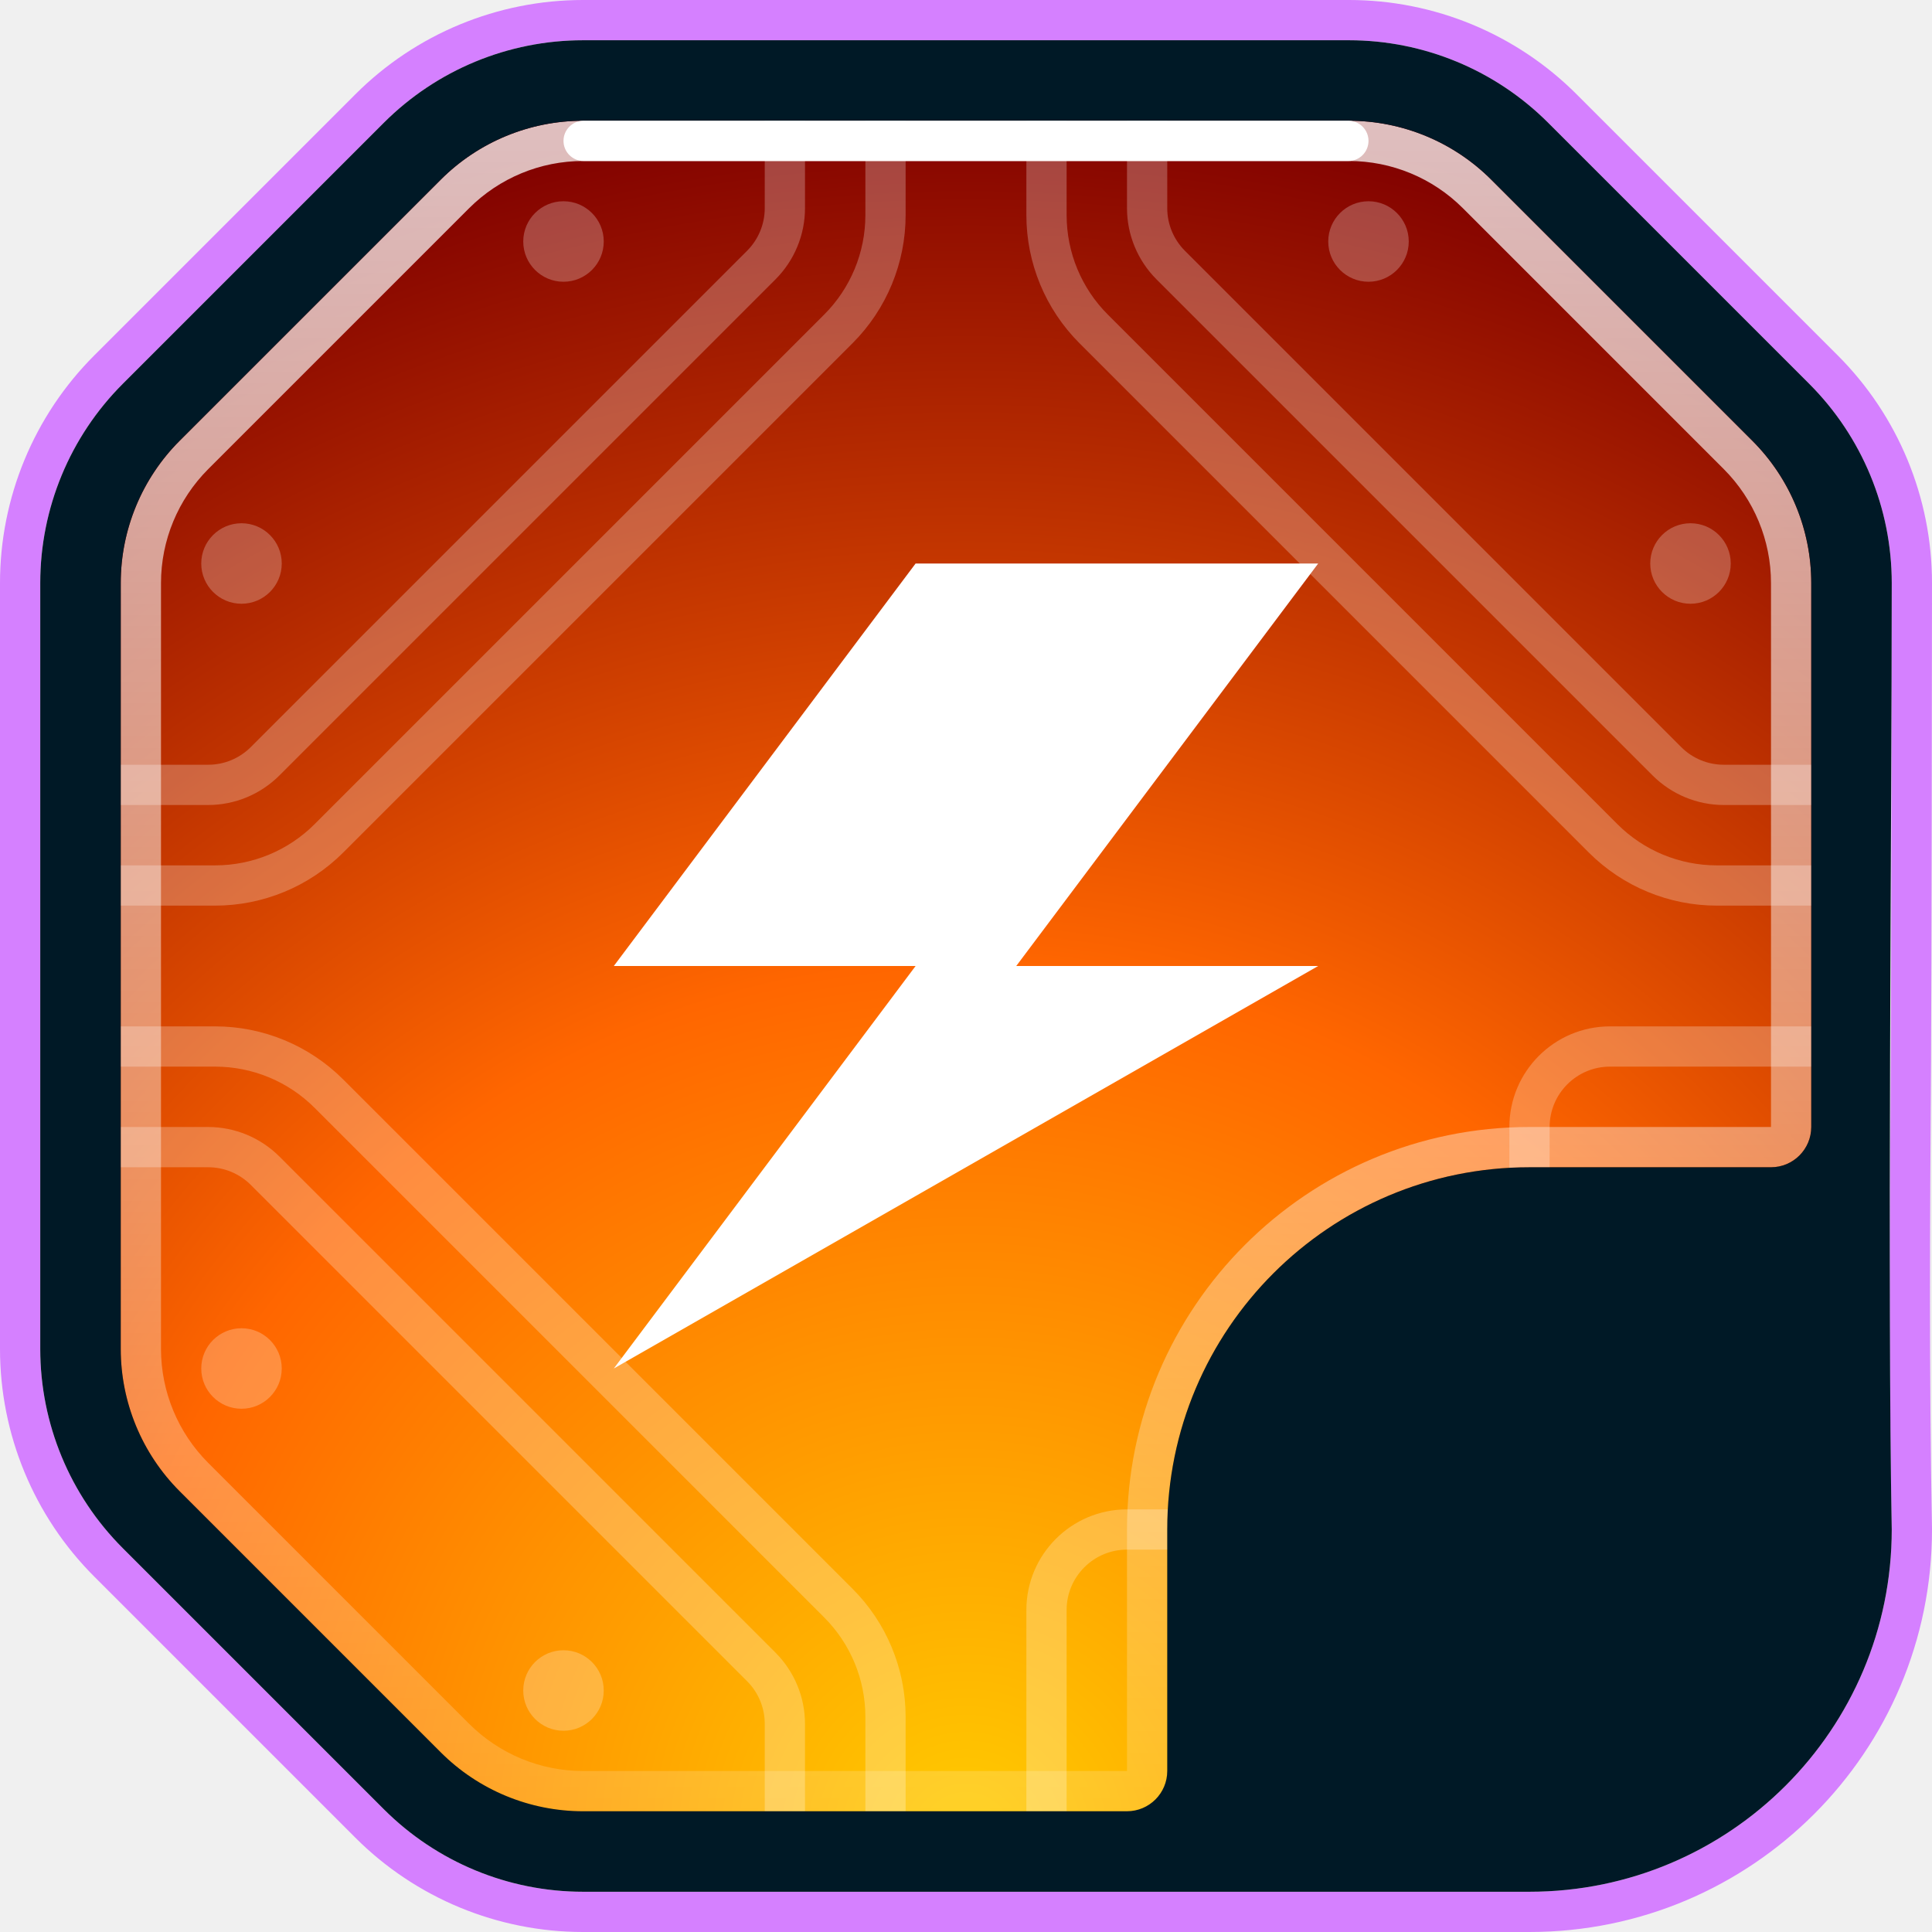
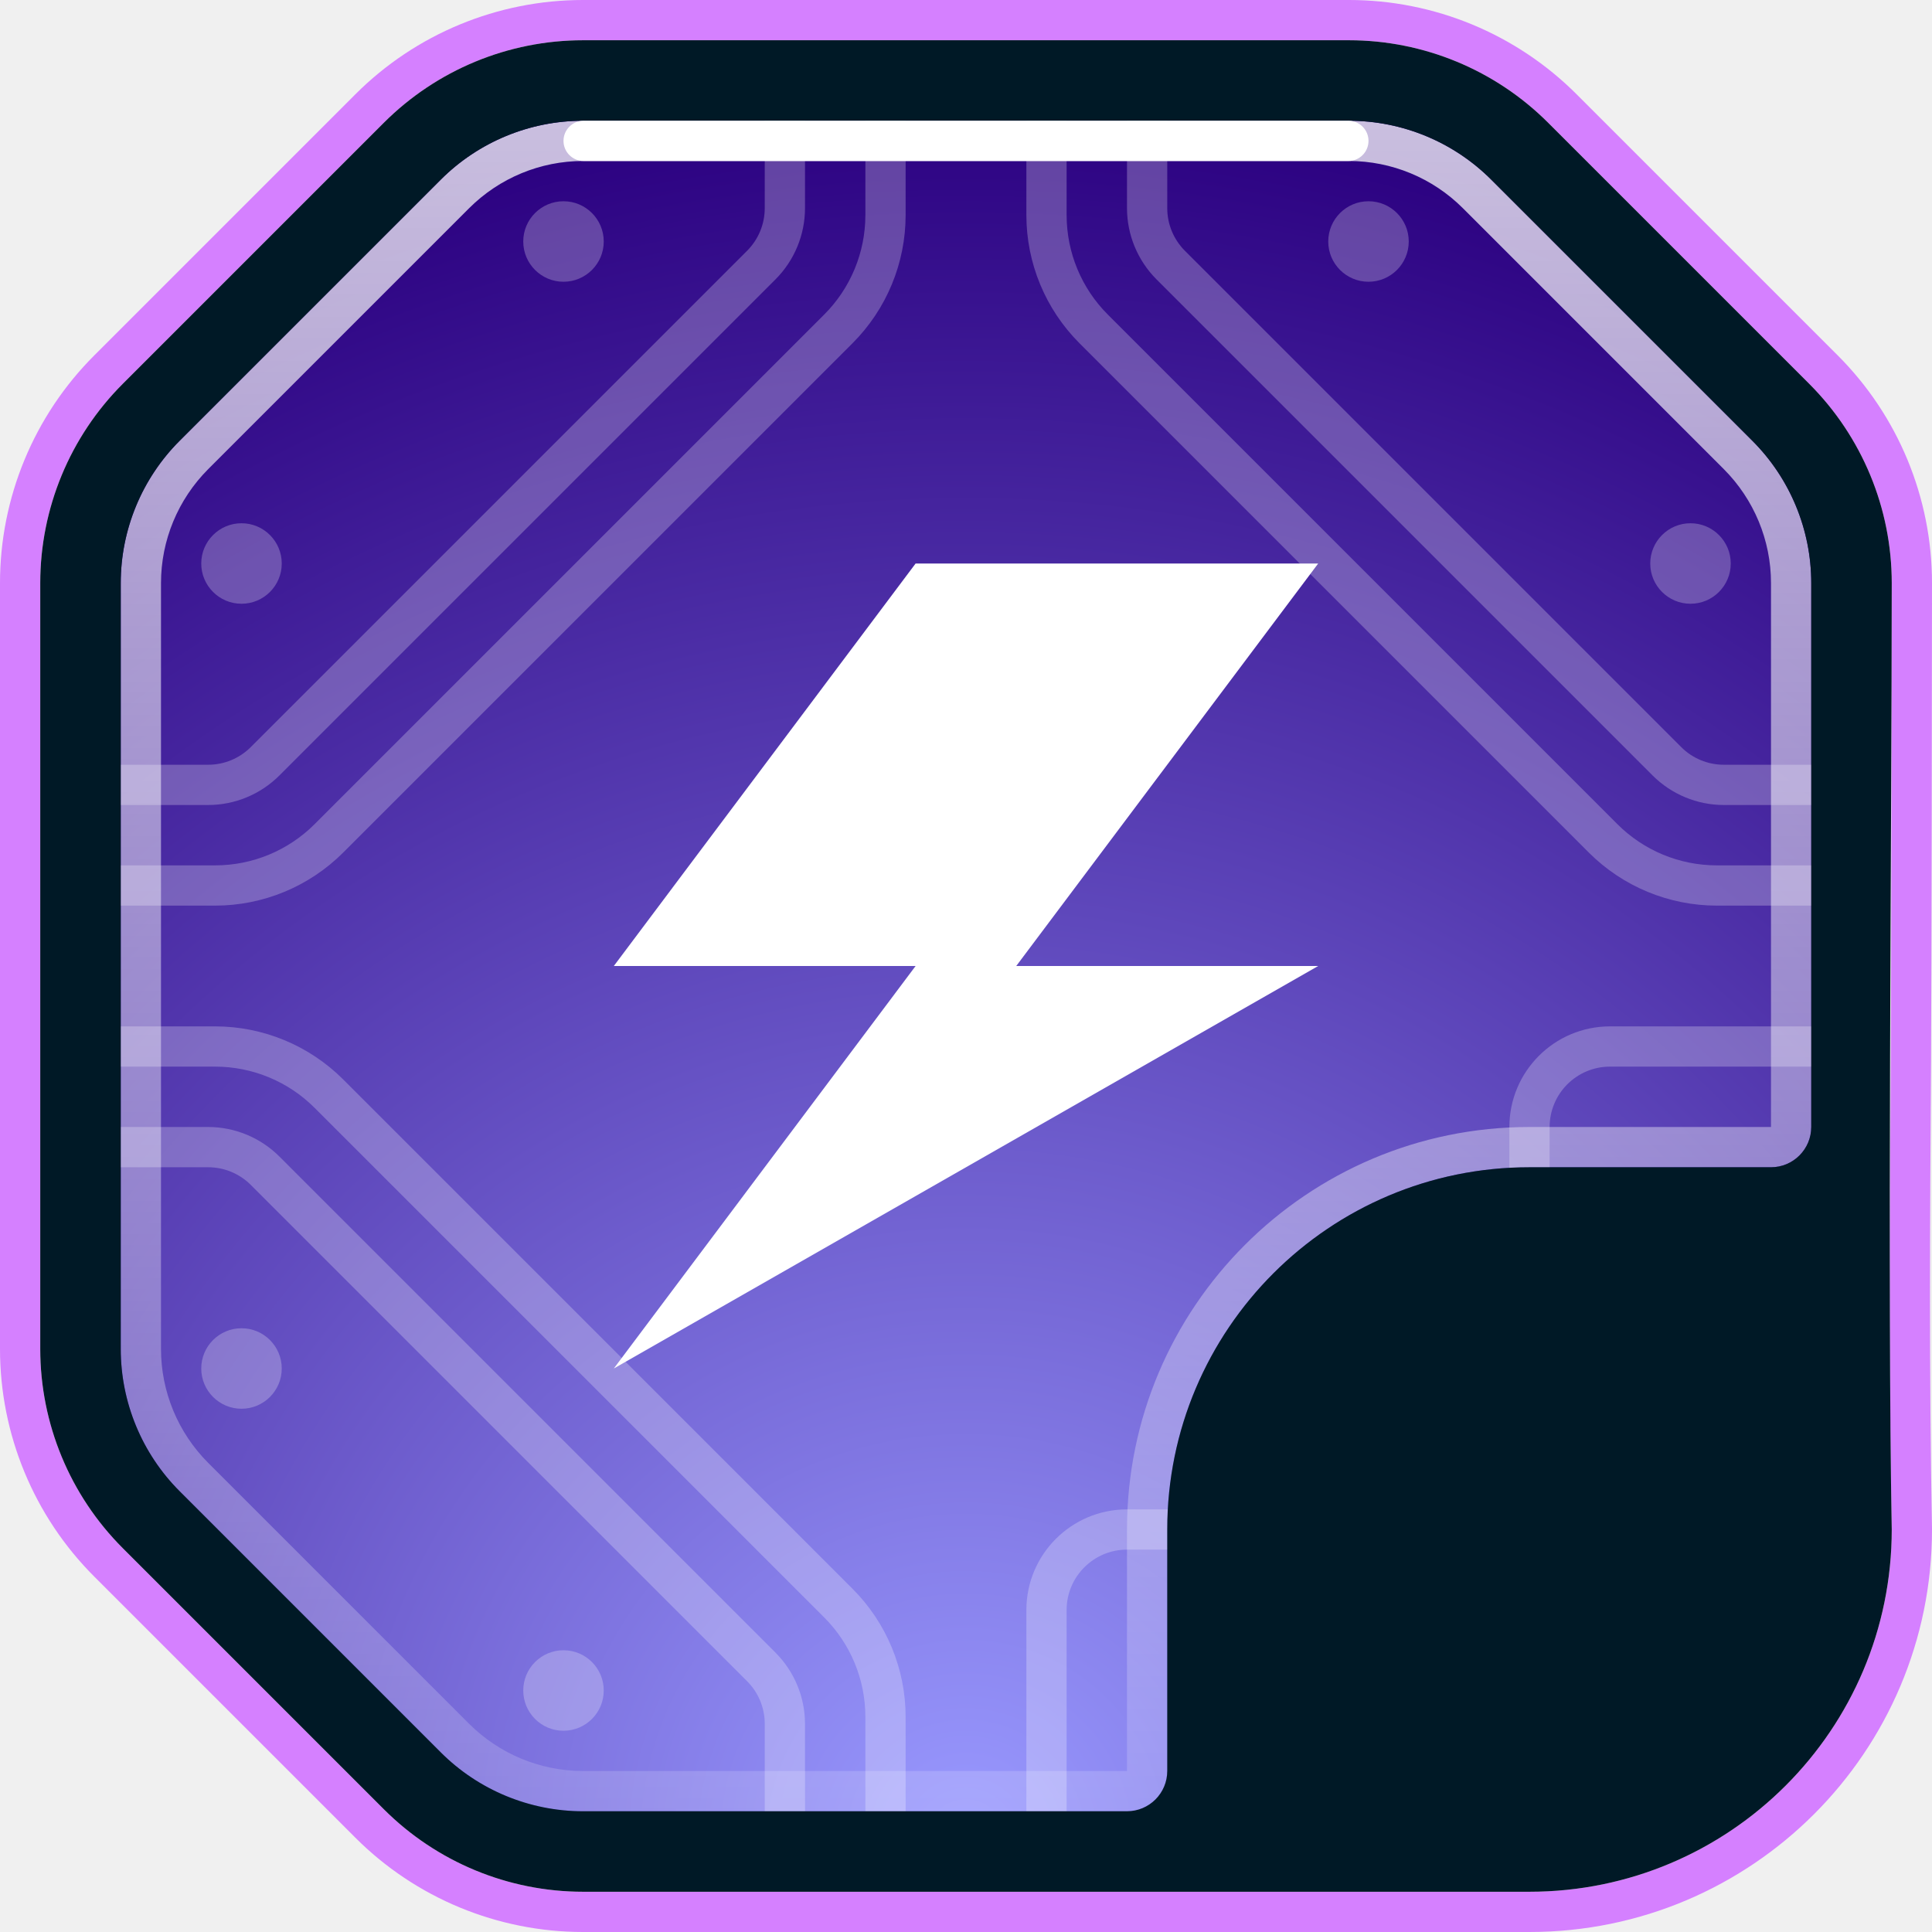
<svg xmlns="http://www.w3.org/2000/svg" width="24" height="24" viewBox="0 0 24 24" fill="none">
  <path fill-rule="evenodd" clip-rule="evenodd" d="M24 19C24 21.761 21.761 24 19 24H7.243C6.182 24 5.164 23.579 4.414 22.828L1.172 19.586C0.421 18.836 0 17.818 0 16.757V7.243C0 6.182 0.421 5.164 1.172 4.414L4.414 1.172C5.164 0.421 6.182 0 7.243 0H16.757C17.818 0 18.836 0.421 19.586 1.172L22.828 4.414C23.579 5.164 24 6.182 24 7.243C24 8.222 23.994 12.198 23.988 13.173C23.975 15.116 23.963 17.052 24 18.991L24 19ZM23.5 19C23.463 17.055 23.475 15.108 23.488 13.161C23.494 12.188 23.5 8.215 23.5 7.243C23.5 6.314 23.131 5.424 22.475 4.768L19.232 1.525C18.576 0.869 17.686 0.5 16.757 0.5H7.243C6.314 0.5 5.424 0.869 4.768 1.525L1.525 4.768C0.869 5.424 0.5 6.314 0.5 7.243V16.757C0.5 17.686 0.869 18.576 1.525 19.232L4.768 22.475C5.424 23.131 6.314 23.5 7.243 23.5H19C21.485 23.5 23.5 21.485 23.5 19Z" fill="#D580FF" />
  <path d="M5.121 1.879L1.879 5.121C1.316 5.684 1 6.447 1 7.243V16.757C1 17.553 1.316 18.316 1.879 18.879L5.121 22.121C5.684 22.684 6.447 23 7.243 23H16.757C17.553 23 18.316 22.684 18.879 22.121L22.121 18.879C22.684 18.316 23 17.553 23 16.757V7.243C23 6.447 22.684 5.684 22.121 5.121L18.879 1.879C18.316 1.316 17.553 1 16.757 1H7.243C6.447 1 5.684 1.316 5.121 1.879Z" fill="url(#paint0_radial_5931_37788)" />
  <path fill-rule="evenodd" clip-rule="evenodd" d="M10 1V2.586C10 2.917 9.868 3.235 9.634 3.47L3.47 9.634C3.235 9.868 2.917 10 2.586 10H1V9.5H2.586C2.785 9.5 2.975 9.421 3.116 9.28L9.28 3.116C9.421 2.975 9.5 2.785 9.5 2.586V1H10ZM14 1V2.586C14 2.917 14.132 3.235 14.366 3.47L20.53 9.634C20.765 9.868 21.083 10 21.414 10H23V9.5H21.414C21.215 9.5 21.024 9.421 20.884 9.28L14.72 3.116C14.579 2.975 14.5 2.785 14.5 2.586V1H14ZM10 21.414V23H9.5V21.414C9.5 21.215 9.421 21.024 9.28 20.884L3.116 14.72C2.975 14.579 2.785 14.5 2.586 14.5H1V14H2.586C2.917 14 3.235 14.132 3.47 14.366L9.634 20.53C9.868 20.765 10 21.083 10 21.414ZM11.25 1V2.672C11.25 3.268 11.013 3.841 10.591 4.263L4.263 10.591C3.841 11.013 3.268 11.25 2.672 11.25H1V10.75H2.672C3.136 10.75 3.581 10.566 3.909 10.237L10.237 3.909C10.566 3.581 10.75 3.136 10.75 2.672V1H11.25ZM12.75 2.672V1H13.25V2.672C13.25 3.136 13.434 3.581 13.763 3.909L20.091 10.237C20.419 10.566 20.864 10.75 21.328 10.75H23V11.25H21.328C20.732 11.25 20.159 11.013 19.737 10.591L13.409 4.263C12.987 3.841 12.75 3.268 12.75 2.672ZM11.25 23V21.328C11.25 20.732 11.013 20.159 10.591 19.737L4.263 13.409C3.841 12.987 3.268 12.75 2.672 12.75H1V13.25H2.672C3.136 13.25 3.581 13.434 3.909 13.763L10.237 20.091C10.566 20.419 10.75 20.864 10.75 21.328V23H11.25ZM12.75 20V23H13.25V20C13.25 19.586 13.586 19.25 14 19.25H15V18.75H14C13.31 18.75 12.75 19.31 12.75 20ZM20 12.75C19.31 12.75 18.75 13.31 18.75 14V15H19.25V14C19.25 13.586 19.586 13.25 20 13.25H23V12.75H20Z" fill="white" fill-opacity="0.25" />
  <path fill-rule="evenodd" clip-rule="evenodd" d="M7.243 2C6.712 2 6.204 2.211 5.828 2.586L2.586 5.828C2.211 6.204 2 6.712 2 7.243V16.757C2 17.288 2.211 17.797 2.586 18.172L5.828 21.414C6.204 21.789 6.712 22 7.243 22H14V19C14 16.239 16.239 14 19 14H22V7.243C22 6.712 21.789 6.204 21.414 5.828L18.172 2.586C17.797 2.211 17.288 2 16.757 2H7.243ZM7.243 1.5C6.58 1.5 5.944 1.763 5.475 2.232L2.232 5.475C1.763 5.944 1.5 6.58 1.5 7.243V16.757C1.5 17.42 1.763 18.056 2.232 18.525L5.475 21.768C5.944 22.237 6.58 22.5 7.243 22.5H14C14.276 22.5 14.5 22.276 14.5 22V19C14.5 16.515 16.515 14.5 19 14.5H22C22.276 14.5 22.5 14.276 22.5 14V7.243C22.5 6.58 22.237 5.944 21.768 5.475L18.525 2.232C18.056 1.763 17.42 1.5 16.757 1.5H7.243Z" fill="url(#paint1_linear_5931_37788)" />
  <path d="M7.625 12L11.374 7H16.375L12.624 12L16.375 12L7.625 17L11.374 12L7.625 12Z" fill="white" />
  <path fill-rule="evenodd" clip-rule="evenodd" d="M7.243 23.5C6.314 23.5 5.424 23.131 4.768 22.475L1.525 19.232C0.869 18.576 0.5 17.686 0.5 16.757V7.243C0.5 6.314 0.869 5.424 1.525 4.768L4.768 1.525C5.424 0.869 6.314 0.5 7.243 0.5H16.757C17.686 0.5 18.576 0.869 19.232 1.525L22.475 4.768C23.131 5.424 23.5 6.314 23.5 7.243C23.5 10.161 23.445 16.083 23.5 19C23.5 21.485 21.485 23.5 19 23.5C15.979 23.5 10.28 23.5 7.243 23.5ZM5.475 2.232C5.944 1.763 6.58 1.5 7.243 1.5H16.757C17.42 1.5 18.056 1.763 18.525 2.232L21.768 5.475C22.237 5.944 22.5 6.58 22.5 7.243V14C22.5 14.276 22.276 14.5 22 14.5H19C16.515 14.5 14.5 16.515 14.5 19V22C14.5 22.276 14.276 22.5 14 22.5H7.243C6.58 22.5 5.944 22.237 5.475 21.768L2.232 18.525C1.763 18.056 1.5 17.42 1.5 16.757V7.243C1.5 6.58 1.763 5.944 2.232 5.475L5.475 2.232Z" fill="#001926" />
  <path d="M7 1.75C7 1.612 7.112 1.5 7.25 1.5H16.75C16.888 1.5 17 1.612 17 1.75C17 1.888 16.888 2 16.75 2H7.25C7.112 2 7 1.888 7 1.75Z" fill="white" />
  <path fill-rule="evenodd" clip-rule="evenodd" d="M3 17.5C3.276 17.5 3.5 17.276 3.5 17C3.5 16.724 3.276 16.5 3 16.5C2.724 16.5 2.5 16.724 2.5 17C2.5 17.276 2.724 17.5 3 17.5ZM7 21.5C7.276 21.5 7.5 21.276 7.5 21C7.5 20.724 7.276 20.5 7 20.5C6.724 20.5 6.5 20.724 6.5 21C6.5 21.276 6.724 21.5 7 21.5Z" fill="white" fill-opacity="0.25" />
  <path fill-rule="evenodd" clip-rule="evenodd" d="M7 3.5C6.724 3.5 6.5 3.276 6.5 3C6.5 2.724 6.724 2.5 7 2.5C7.276 2.5 7.5 2.724 7.5 3C7.5 3.276 7.276 3.5 7 3.5ZM3 7.5C2.724 7.5 2.5 7.276 2.5 7C2.5 6.724 2.724 6.5 3 6.5C3.276 6.5 3.5 6.724 3.5 7C3.5 7.276 3.276 7.5 3 7.5Z" fill="white" fill-opacity="0.25" />
  <path fill-rule="evenodd" clip-rule="evenodd" d="M17 3.5C17.276 3.5 17.5 3.276 17.5 3C17.5 2.724 17.276 2.5 17 2.5C16.724 2.5 16.5 2.724 16.5 3C16.5 3.276 16.724 3.5 17 3.5ZM21 7.5C21.276 7.5 21.5 7.276 21.5 7C21.5 6.724 21.276 6.5 21 6.5C20.724 6.5 20.5 6.724 20.5 7C20.5 7.276 20.724 7.5 21 7.5Z" fill="white" fill-opacity="0.25" />
  <defs>
    <radialGradient id="paint0_radial_5931_37788" cx="0" cy="0" r="1" gradientUnits="userSpaceOnUse" gradientTransform="translate(12 23) rotate(-90) scale(22)">
-       <stop stop-color="#FFCC00" />
-       <stop offset="0.501" stop-color="#FF6600" />
-       <stop offset="1" stop-color="#800000" />
+       <stop stop-color="#9999FF" />
+       <stop offset="1" stop-color="#2B0080" />
    </radialGradient>
    <linearGradient id="paint1_linear_5931_37788" x1="12" y1="1.5" x2="12" y2="22.5" gradientUnits="userSpaceOnUse">
      <stop stop-color="white" stop-opacity="0.75" />
      <stop offset="1" stop-color="white" stop-opacity="0.15" />
    </linearGradient>
  </defs>
</svg>
